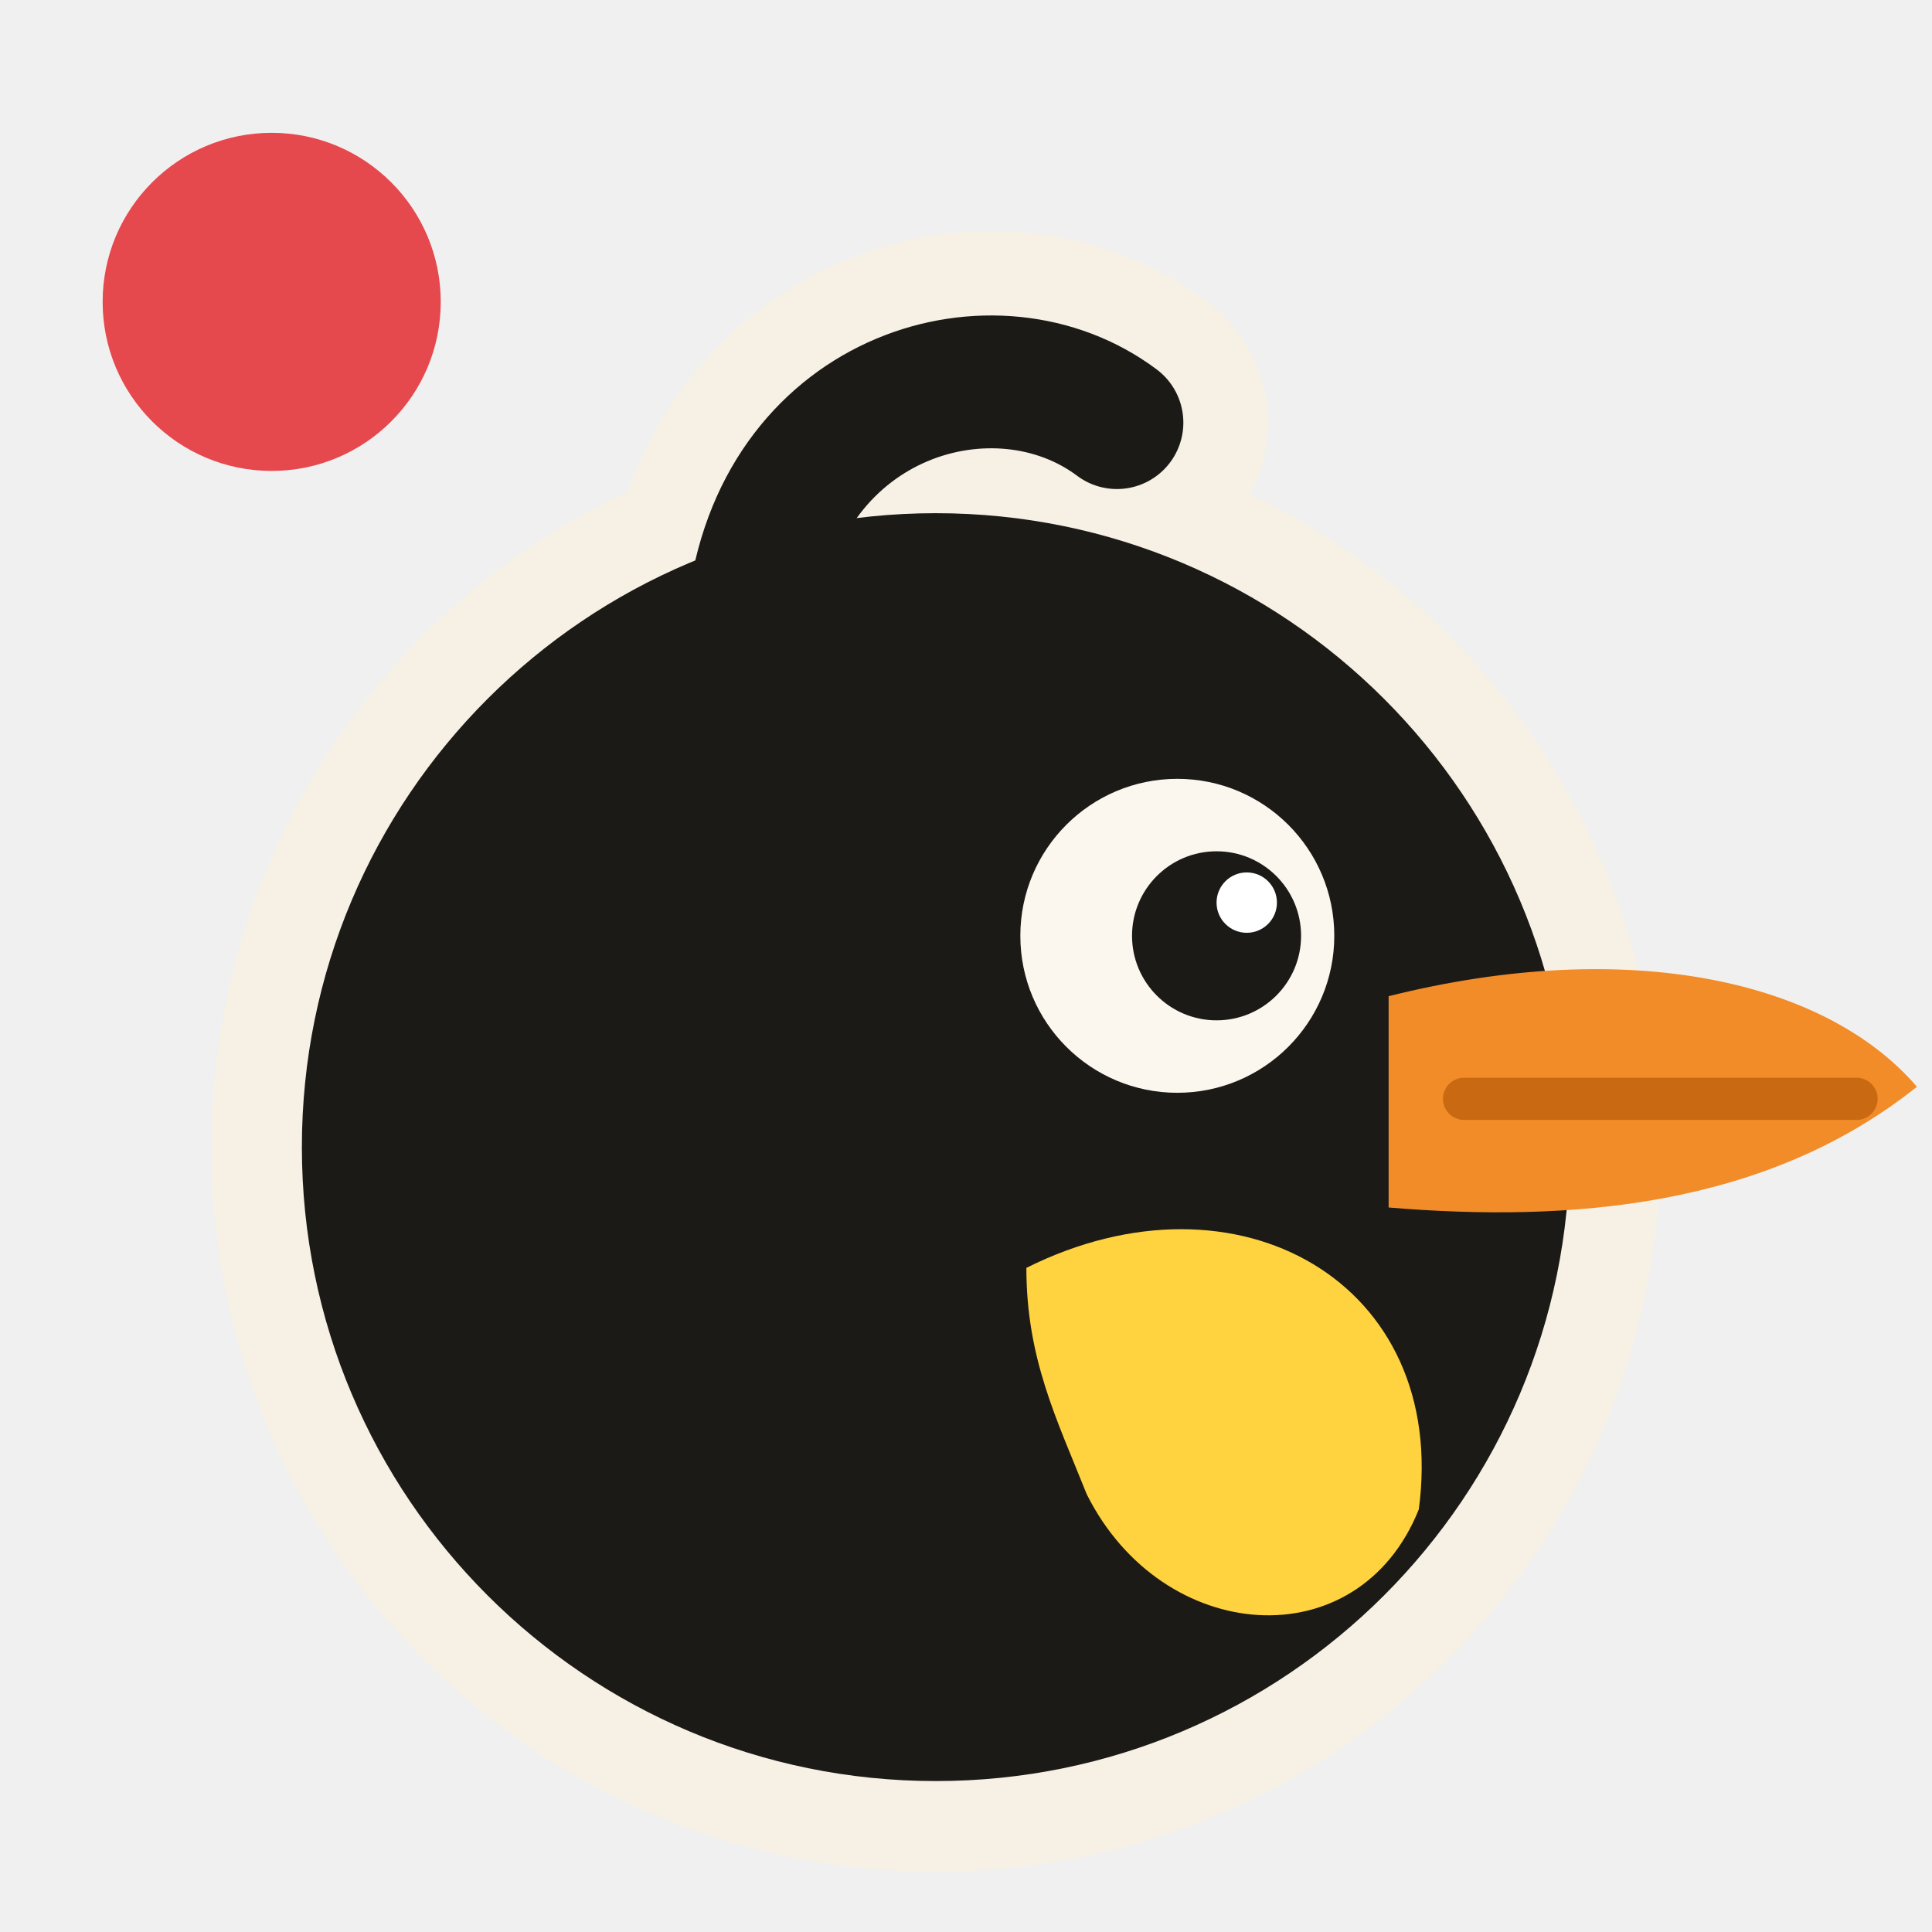
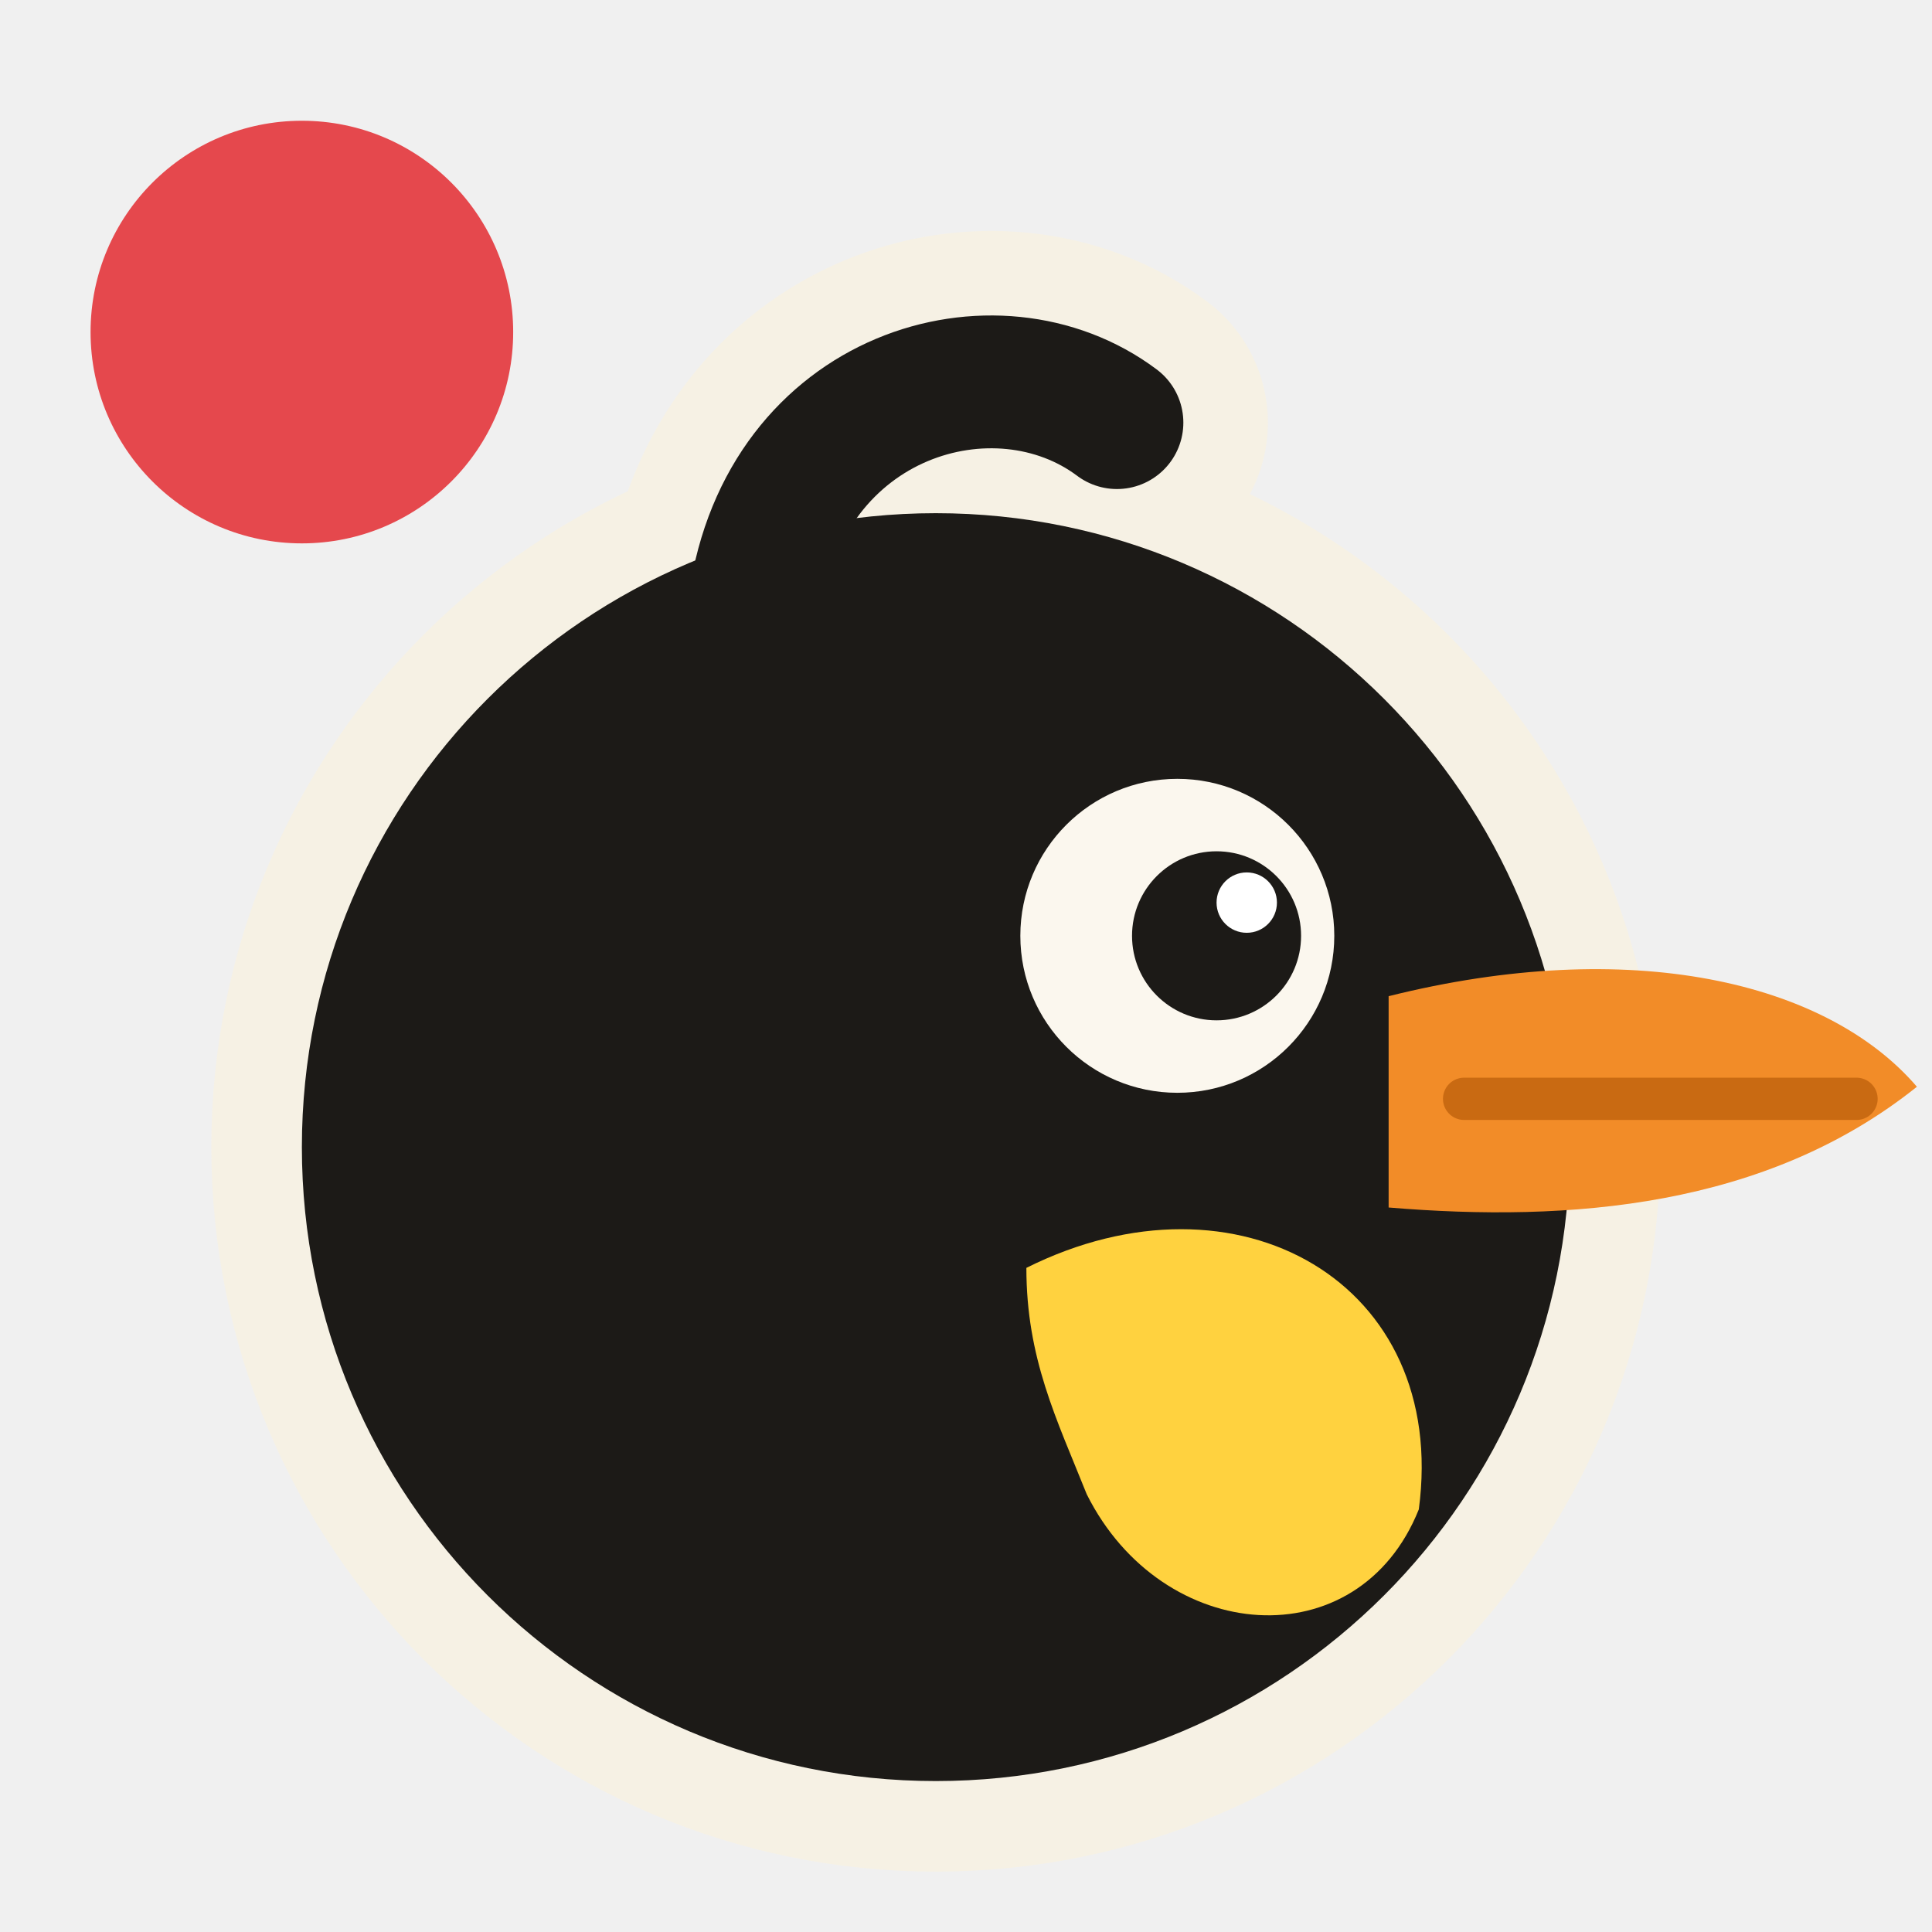
<svg xmlns="http://www.w3.org/2000/svg" viewBox="0 0 64 64" width="64" height="64" role="img" aria-label="PimSiang hill myna head, listening">
  <circle cx="31" cy="38" r="21" fill="#F6F1E4" stroke="#F6F1E4" stroke-width="6" stroke-linejoin="round" stroke-linecap="round" />
  <path d="M25 20C26 13 33 11 37 14" fill="none" stroke="#F6F1E4" stroke-width="10" stroke-linecap="round" />
  <circle cx="31" cy="38" r="21" fill="#1C1A17" />
  <path d="M25 20C26 13 33 11 37 14" fill="none" stroke="#1C1A17" stroke-width="4.4" stroke-linecap="round" />
  <path d="M34 42C41 38.5 48 42.5 47 50C45 55 38.5 54.5 36 49.5C35 47 34 45 34 42Z" fill="#FFD23F" />
  <path d="M46 33C54 31 60.5 32.5 63.5 36C58.5 40 52 40.5 46 40Z" fill="#F28C28" />
  <path d="M48.5 36.4H61.5" stroke="#C96A12" stroke-width="1.4" stroke-linecap="round" />
  <circle cx="39" cy="31" r="5.2" fill="#FBF7EE" />
  <circle cx="40.3" cy="31" r="2.8" fill="#1C1A17" />
  <circle cx="41.3" cy="29.9" r="1" fill="#FFFFFF" />
-   <circle cx="9" cy="10" r="5.6" fill="#E5484D" />
+   <circle cx="10" cy="11" r="7" fill="#E5484D" />
</svg>
